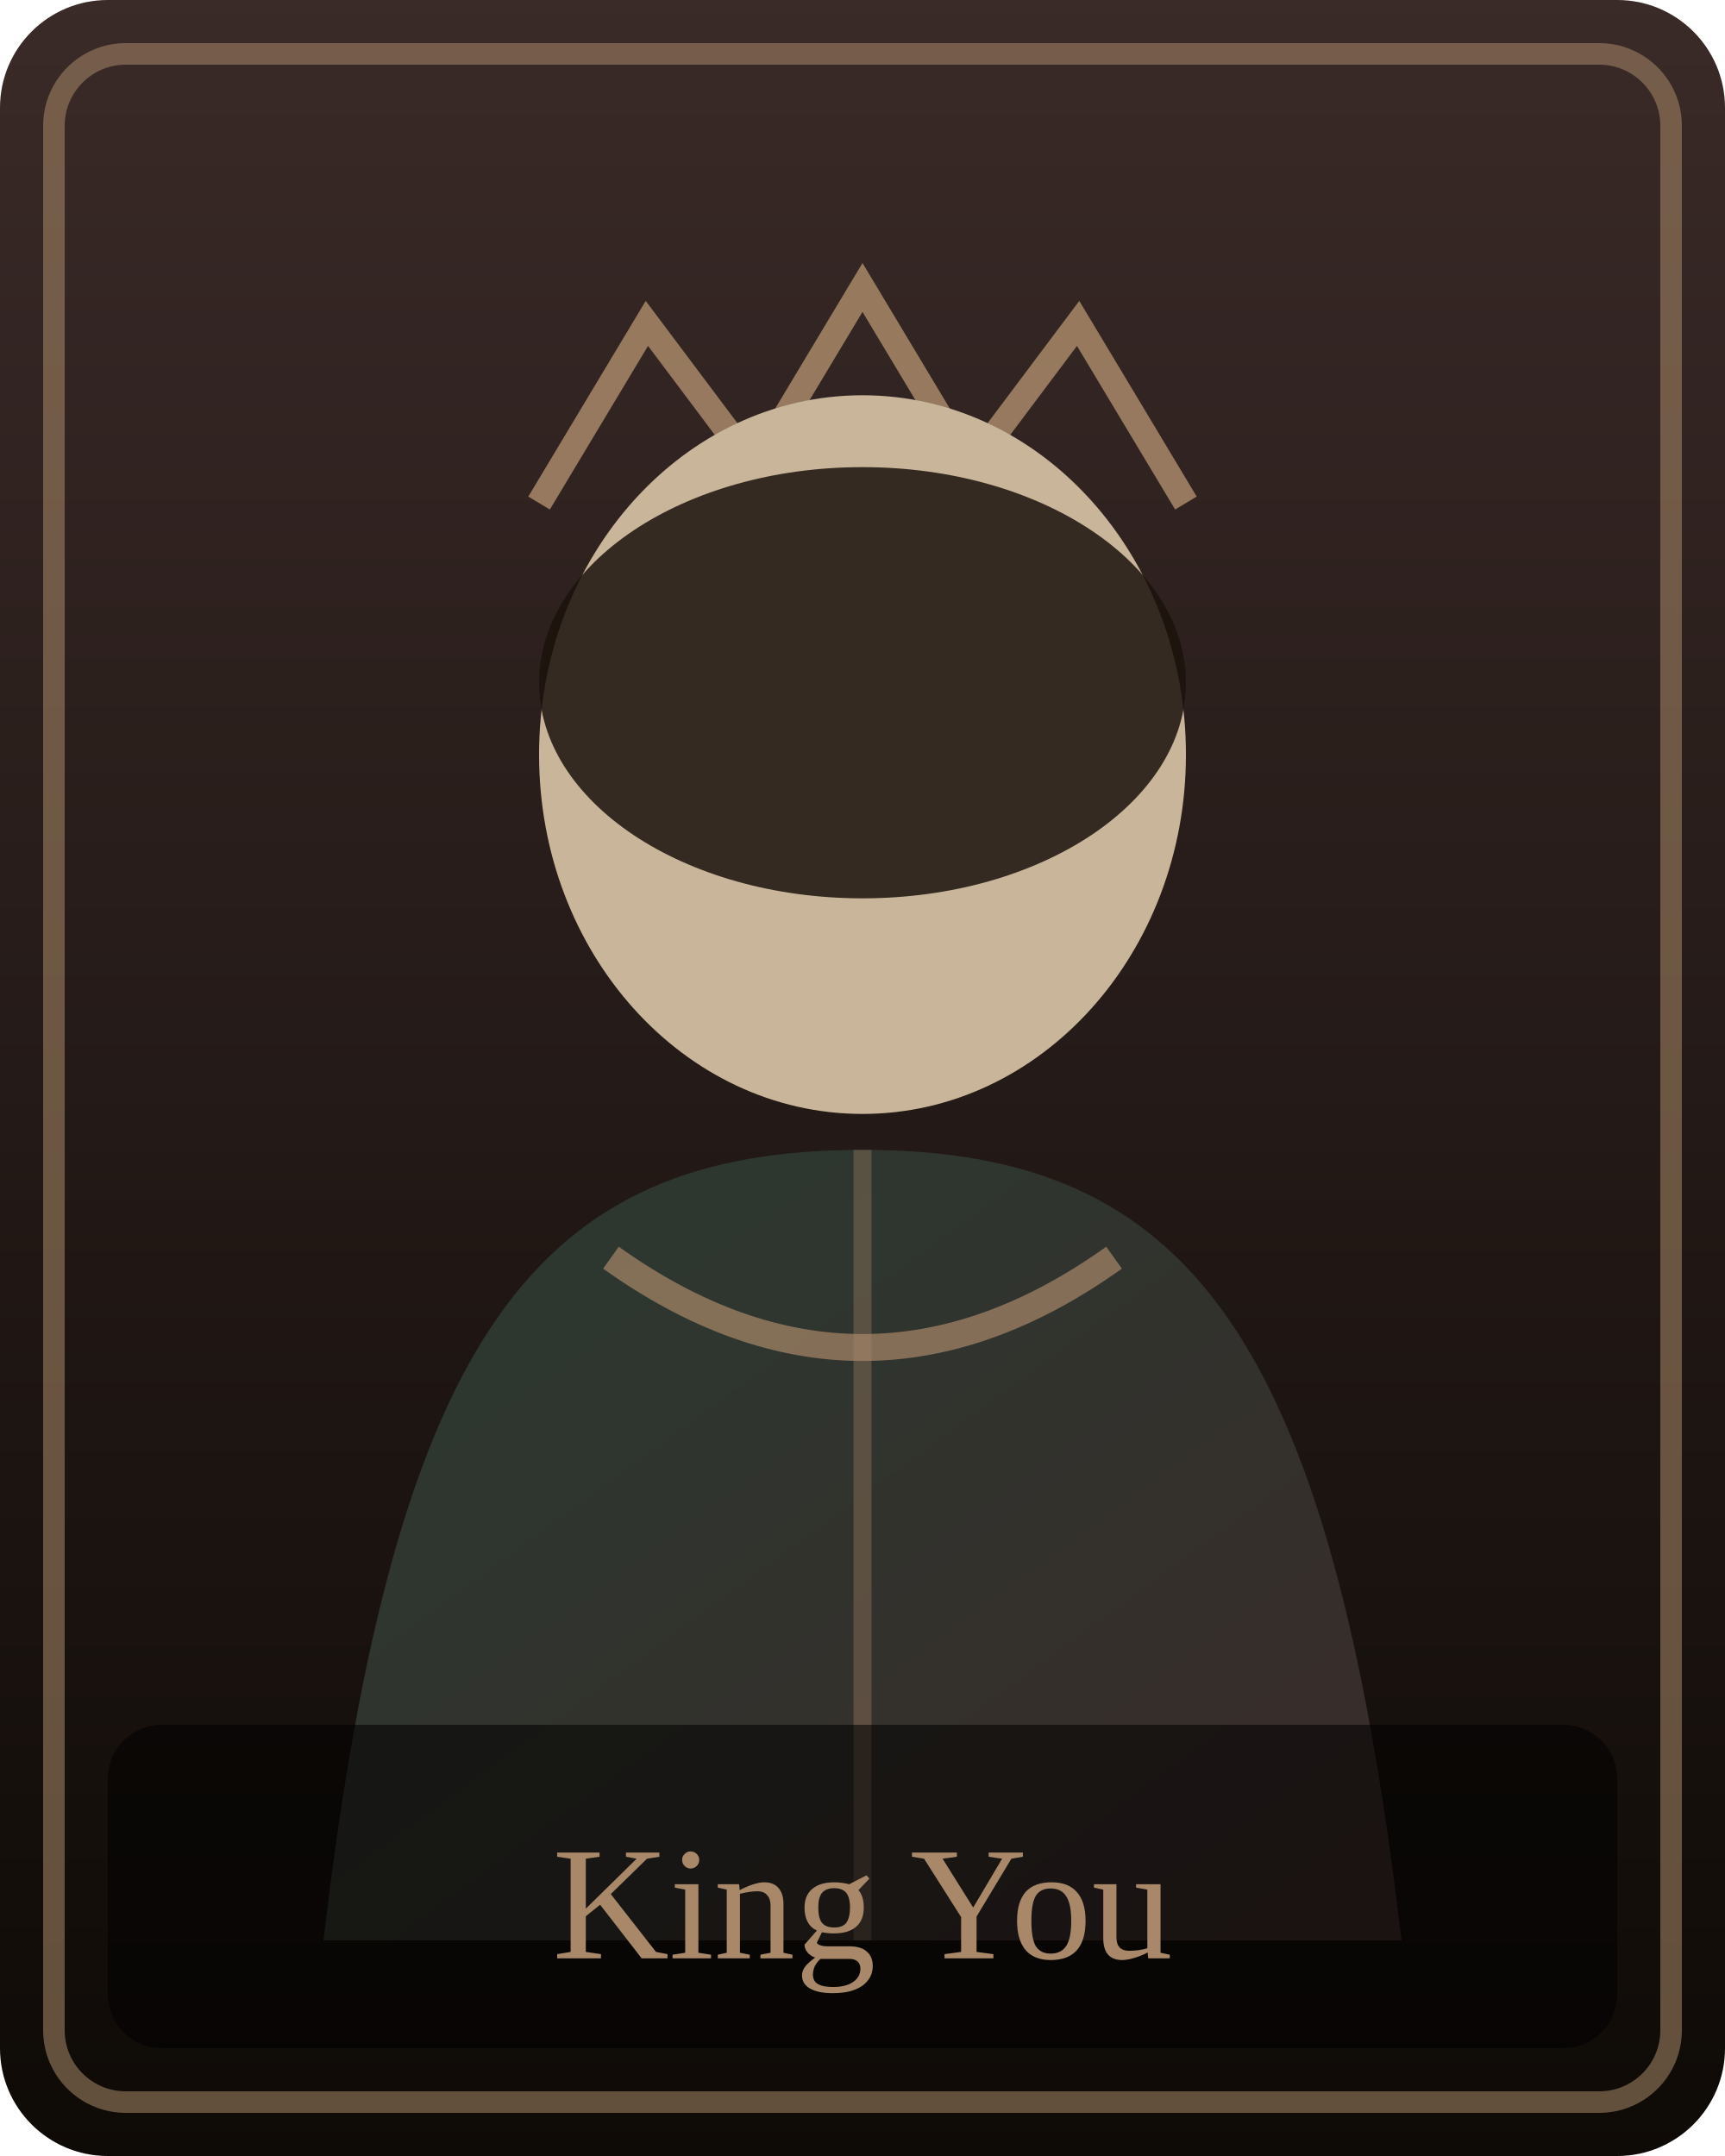
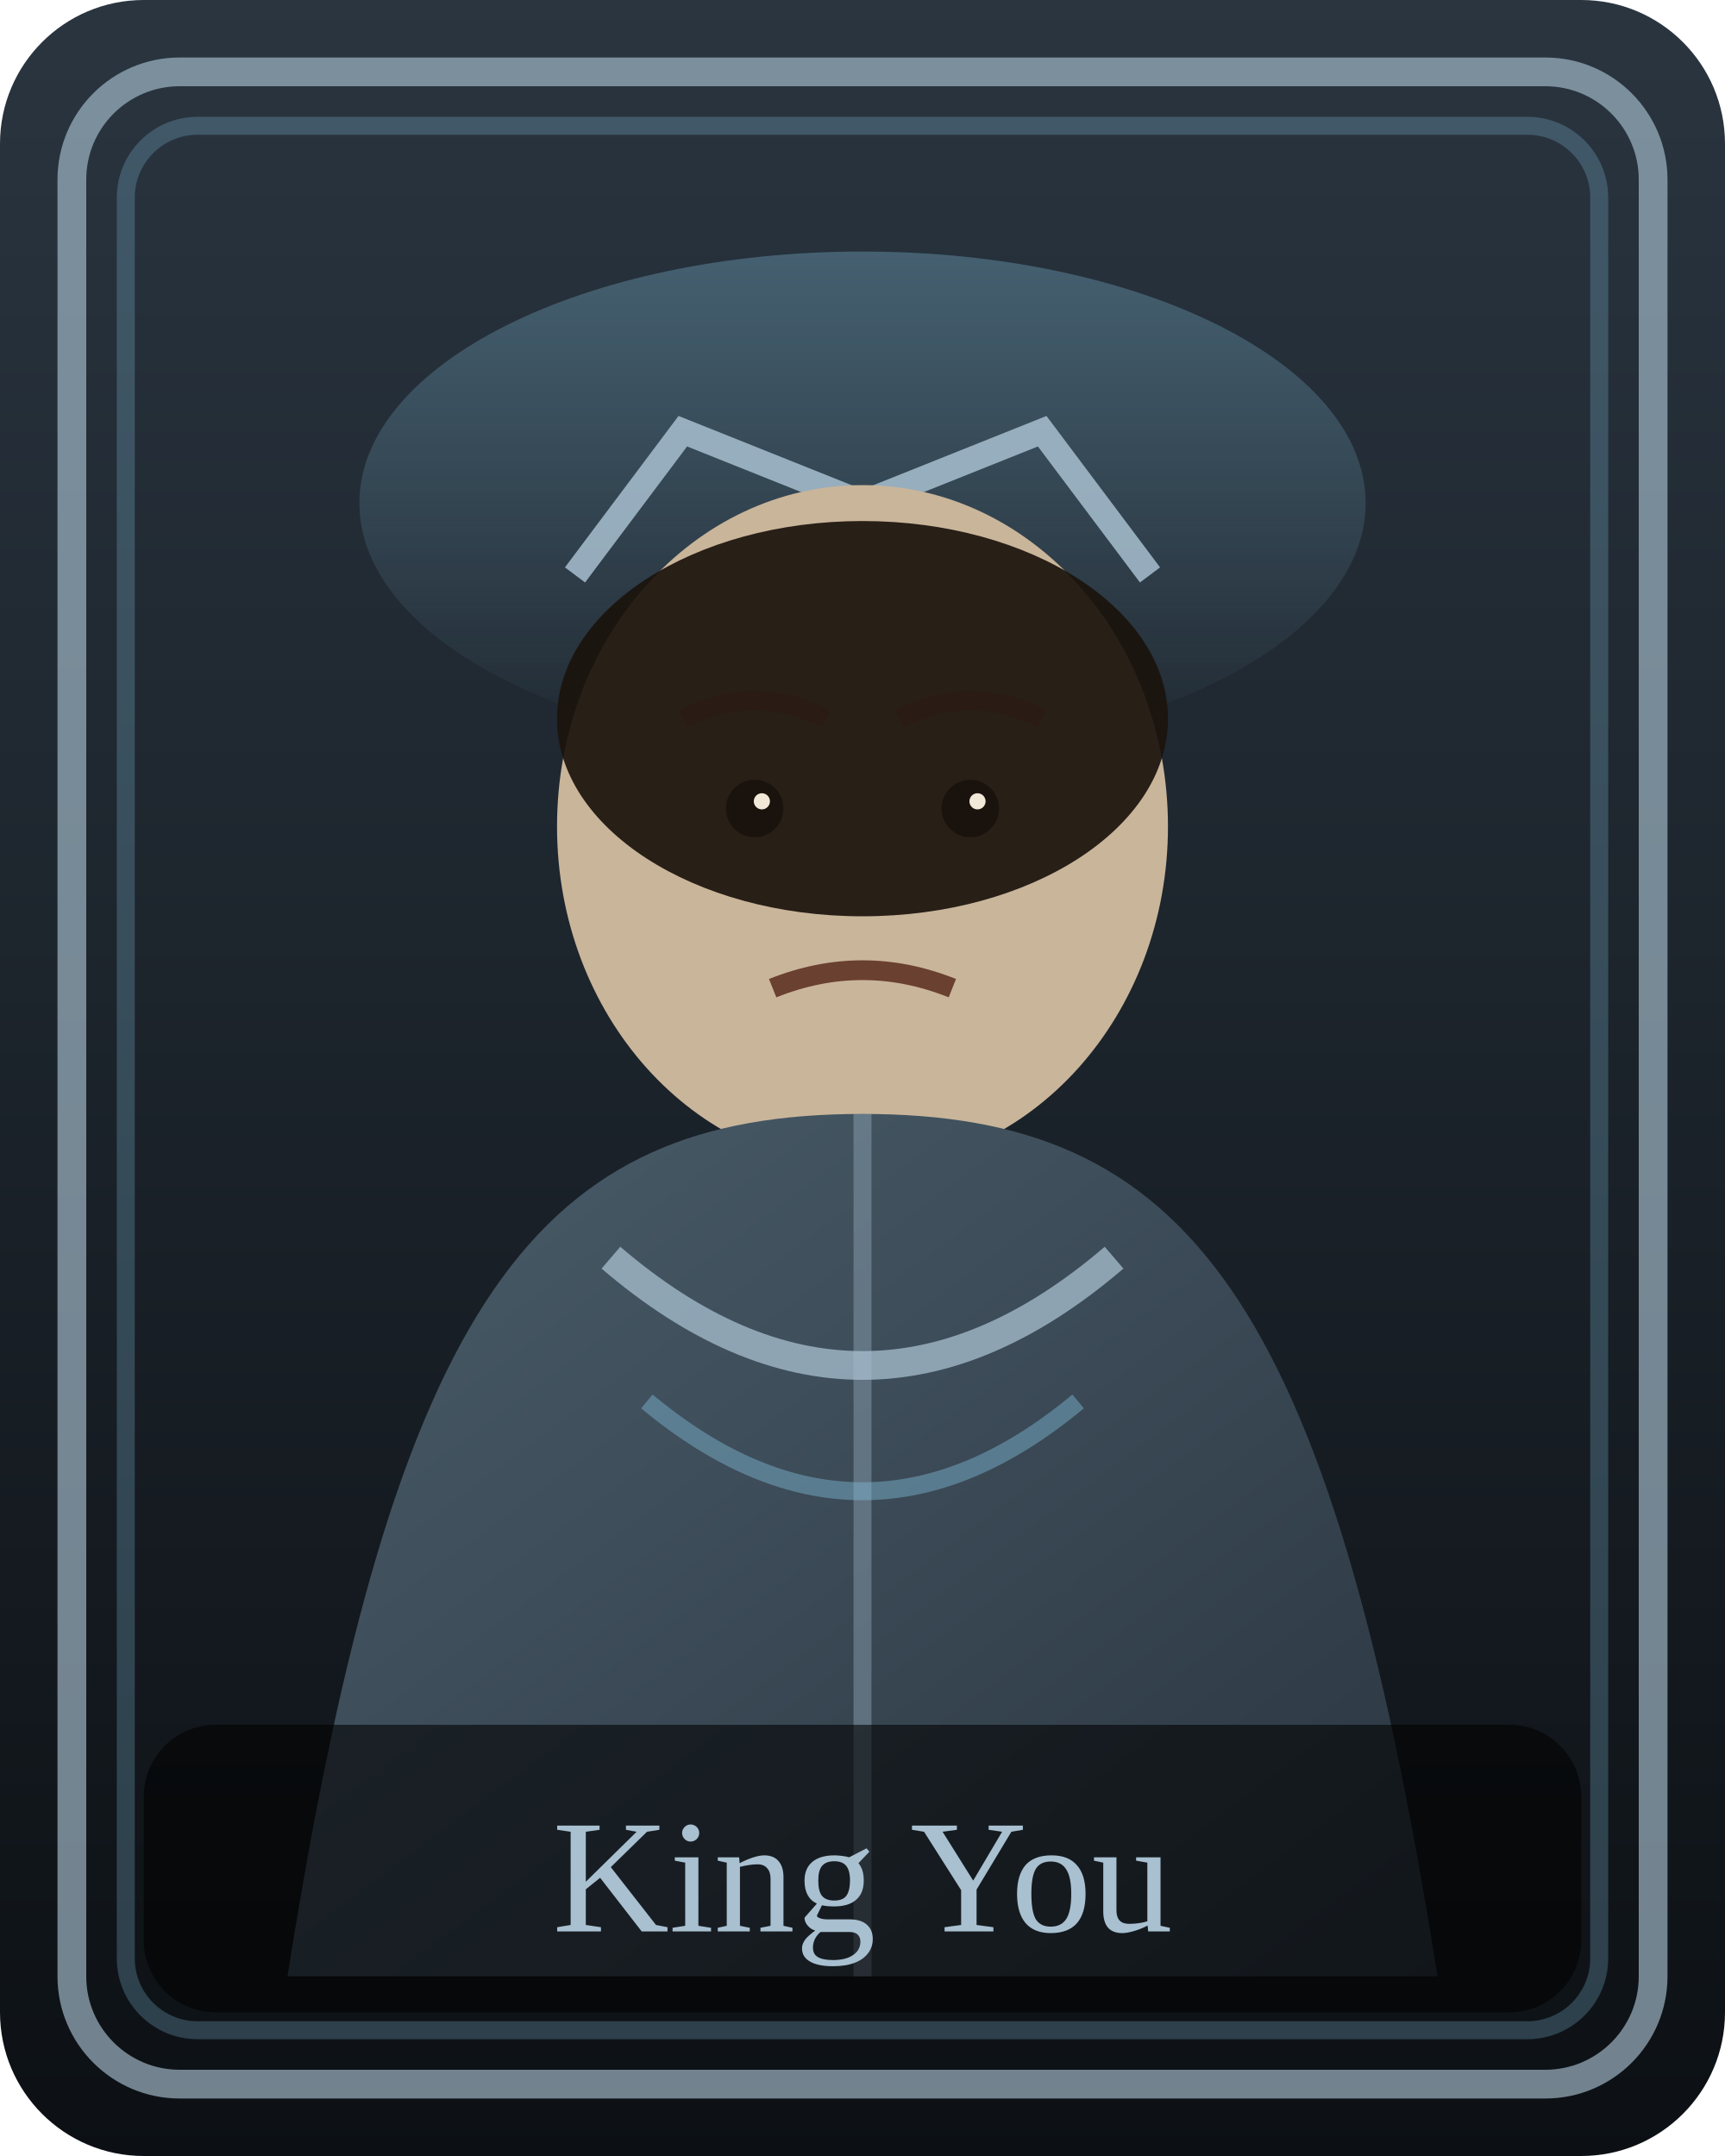
<svg xmlns="http://www.w3.org/2000/svg" viewBox="0 0 96 120" role="img" aria-label="King You">
  <defs>
    <linearGradient id="bg-king_you" x1="0" y1="0" x2="0" y2="1">
-       <stop offset="0%" stop-color="#3a2a28" />
-       <stop offset="100%" stop-color="#0e0a06" />
+       <stop offset="0%" stop-color="#2a3540" />
+       <stop offset="100%" stop-color="#0c1014" />
    </linearGradient>
    <linearGradient id="robe-king_you" x1="0" y1="0" x2="1" y2="1">
-       <stop offset="0%" stop-color="#2a3a32" />
-       <stop offset="100%" stop-color="#3a2a28" />
+       <stop offset="0%" stop-color="#4a5d6a" />
+       <stop offset="100%" stop-color="#2a3540" />
+     </linearGradient>
+     <linearGradient id="glow-king_you" x1="0" y1="0" x2="0" y2="1">
+       <stop offset="0%" stop-color="#7eb8d4" stop-opacity="0.35" />
+       <stop offset="100%" stop-color="#7eb8d4" stop-opacity="0" />
    </linearGradient>
  </defs>
-   <rect width="96" height="120" rx="6" fill="url(#bg-king_you)" />
-   <rect x="3" y="3" width="90" height="114" rx="4" fill="none" stroke="#a88868" stroke-opacity="0.55" stroke-width="1.2" />
-   <path d="M30 28 L36 18 L42 26 L48 16 L54 26 L60 18 L66 28" fill="none" stroke="#a88868" stroke-width="1.4" opacity="0.85" />
-   <ellipse cx="48" cy="42" rx="18" ry="20" fill="#c9b59a" />
-   <ellipse cx="48" cy="38" rx="18" ry="12" fill="#1a120c" opacity="0.85" />
-   <path d="M18 108 C22 74, 30 64, 48 64 C66 64, 74 74, 78 108 Z" fill="url(#robe-king_you)" />
-   <path d="M48 64 L48 108" stroke="#a88868" stroke-width="1" opacity="0.35" />
-   <path d="M34 70 Q48 80 62 70" fill="none" stroke="#a88868" stroke-width="1.5" opacity="0.7" />
-   <rect x="6" y="96" width="84" height="18" rx="3" fill="rgba(0,0,0,0.55)" />
-   <text x="48" y="109" text-anchor="middle" font-family="Georgia, 'Times New Roman', serif" font-size="9" fill="#a88868">King You</text>
+   <rect width="96" height="120" rx="8" fill="url(#bg-king_you)" />
+   <rect x="4" y="4" width="88" height="112" rx="6" fill="none" stroke="#a8c0d0" stroke-opacity="0.65" stroke-width="1.6" />
+   <rect x="7" y="7" width="82" height="106" rx="4" fill="none" stroke="#7eb8d4" stroke-opacity="0.28" stroke-width="1" />
+   <ellipse cx="48" cy="28" rx="28" ry="14" fill="url(#glow-king_you)" />
+   <path d="M32 32 L38 24 L48 28 L58 24 L64 32" fill="none" stroke="#a8c0d0" stroke-width="1.4" opacity="0.85" />
+   <path d="M40 58 Q48 62 56 58" fill="none" stroke="#a8c0d0" stroke-width="1.1" opacity="0.55" />
+   <ellipse cx="48" cy="46" rx="17" ry="19" fill="#c9b59a" />
+   <ellipse cx="48" cy="40" rx="17" ry="11" fill="#1a120c" opacity="0.92" />
+   <path d="M38 40 Q42 38 46 40" fill="none" stroke="#2a1c14" stroke-width="1.1" />
+   <path d="M50 40 Q54 38 58 40" fill="none" stroke="#2a1c14" stroke-width="1.1" />
+   <circle cx="42" cy="45" r="1.6" fill="#1a120c" />
+   <circle cx="54" cy="45" r="1.6" fill="#1a120c" />
+   <circle cx="42.4" cy="44.6" r="0.45" fill="#f2e8d8" />
+   <circle cx="54.4" cy="44.6" r="0.45" fill="#f2e8d8" />
+   <path d="M43 55 Q48 53 53 55" fill="none" stroke="#6a4030" stroke-width="1.1" />
+   <path d="M16 110 C22 72, 30 62, 48 62 C66 62, 74 72, 80 110 Z" fill="url(#robe-king_you)" />
+   <path d="M48 62 L48 110" stroke="#a8c0d0" stroke-width="1" opacity="0.35" />
+   <path d="M34 70 Q48 82 62 70" fill="none" stroke="#a8c0d0" stroke-width="1.6" opacity="0.75" />
+   <path d="M36 78 Q48 88 60 78" fill="none" stroke="#7eb8d4" stroke-width="1" opacity="0.45" />
+   <rect x="8" y="96" width="80" height="16" rx="4" fill="rgba(0,0,0,0.58)" />
+   <text x="48" y="107.5" text-anchor="middle" font-family="Georgia, 'Times New Roman', serif" font-size="9" fill="#a8c0d0">King You</text>
</svg>
